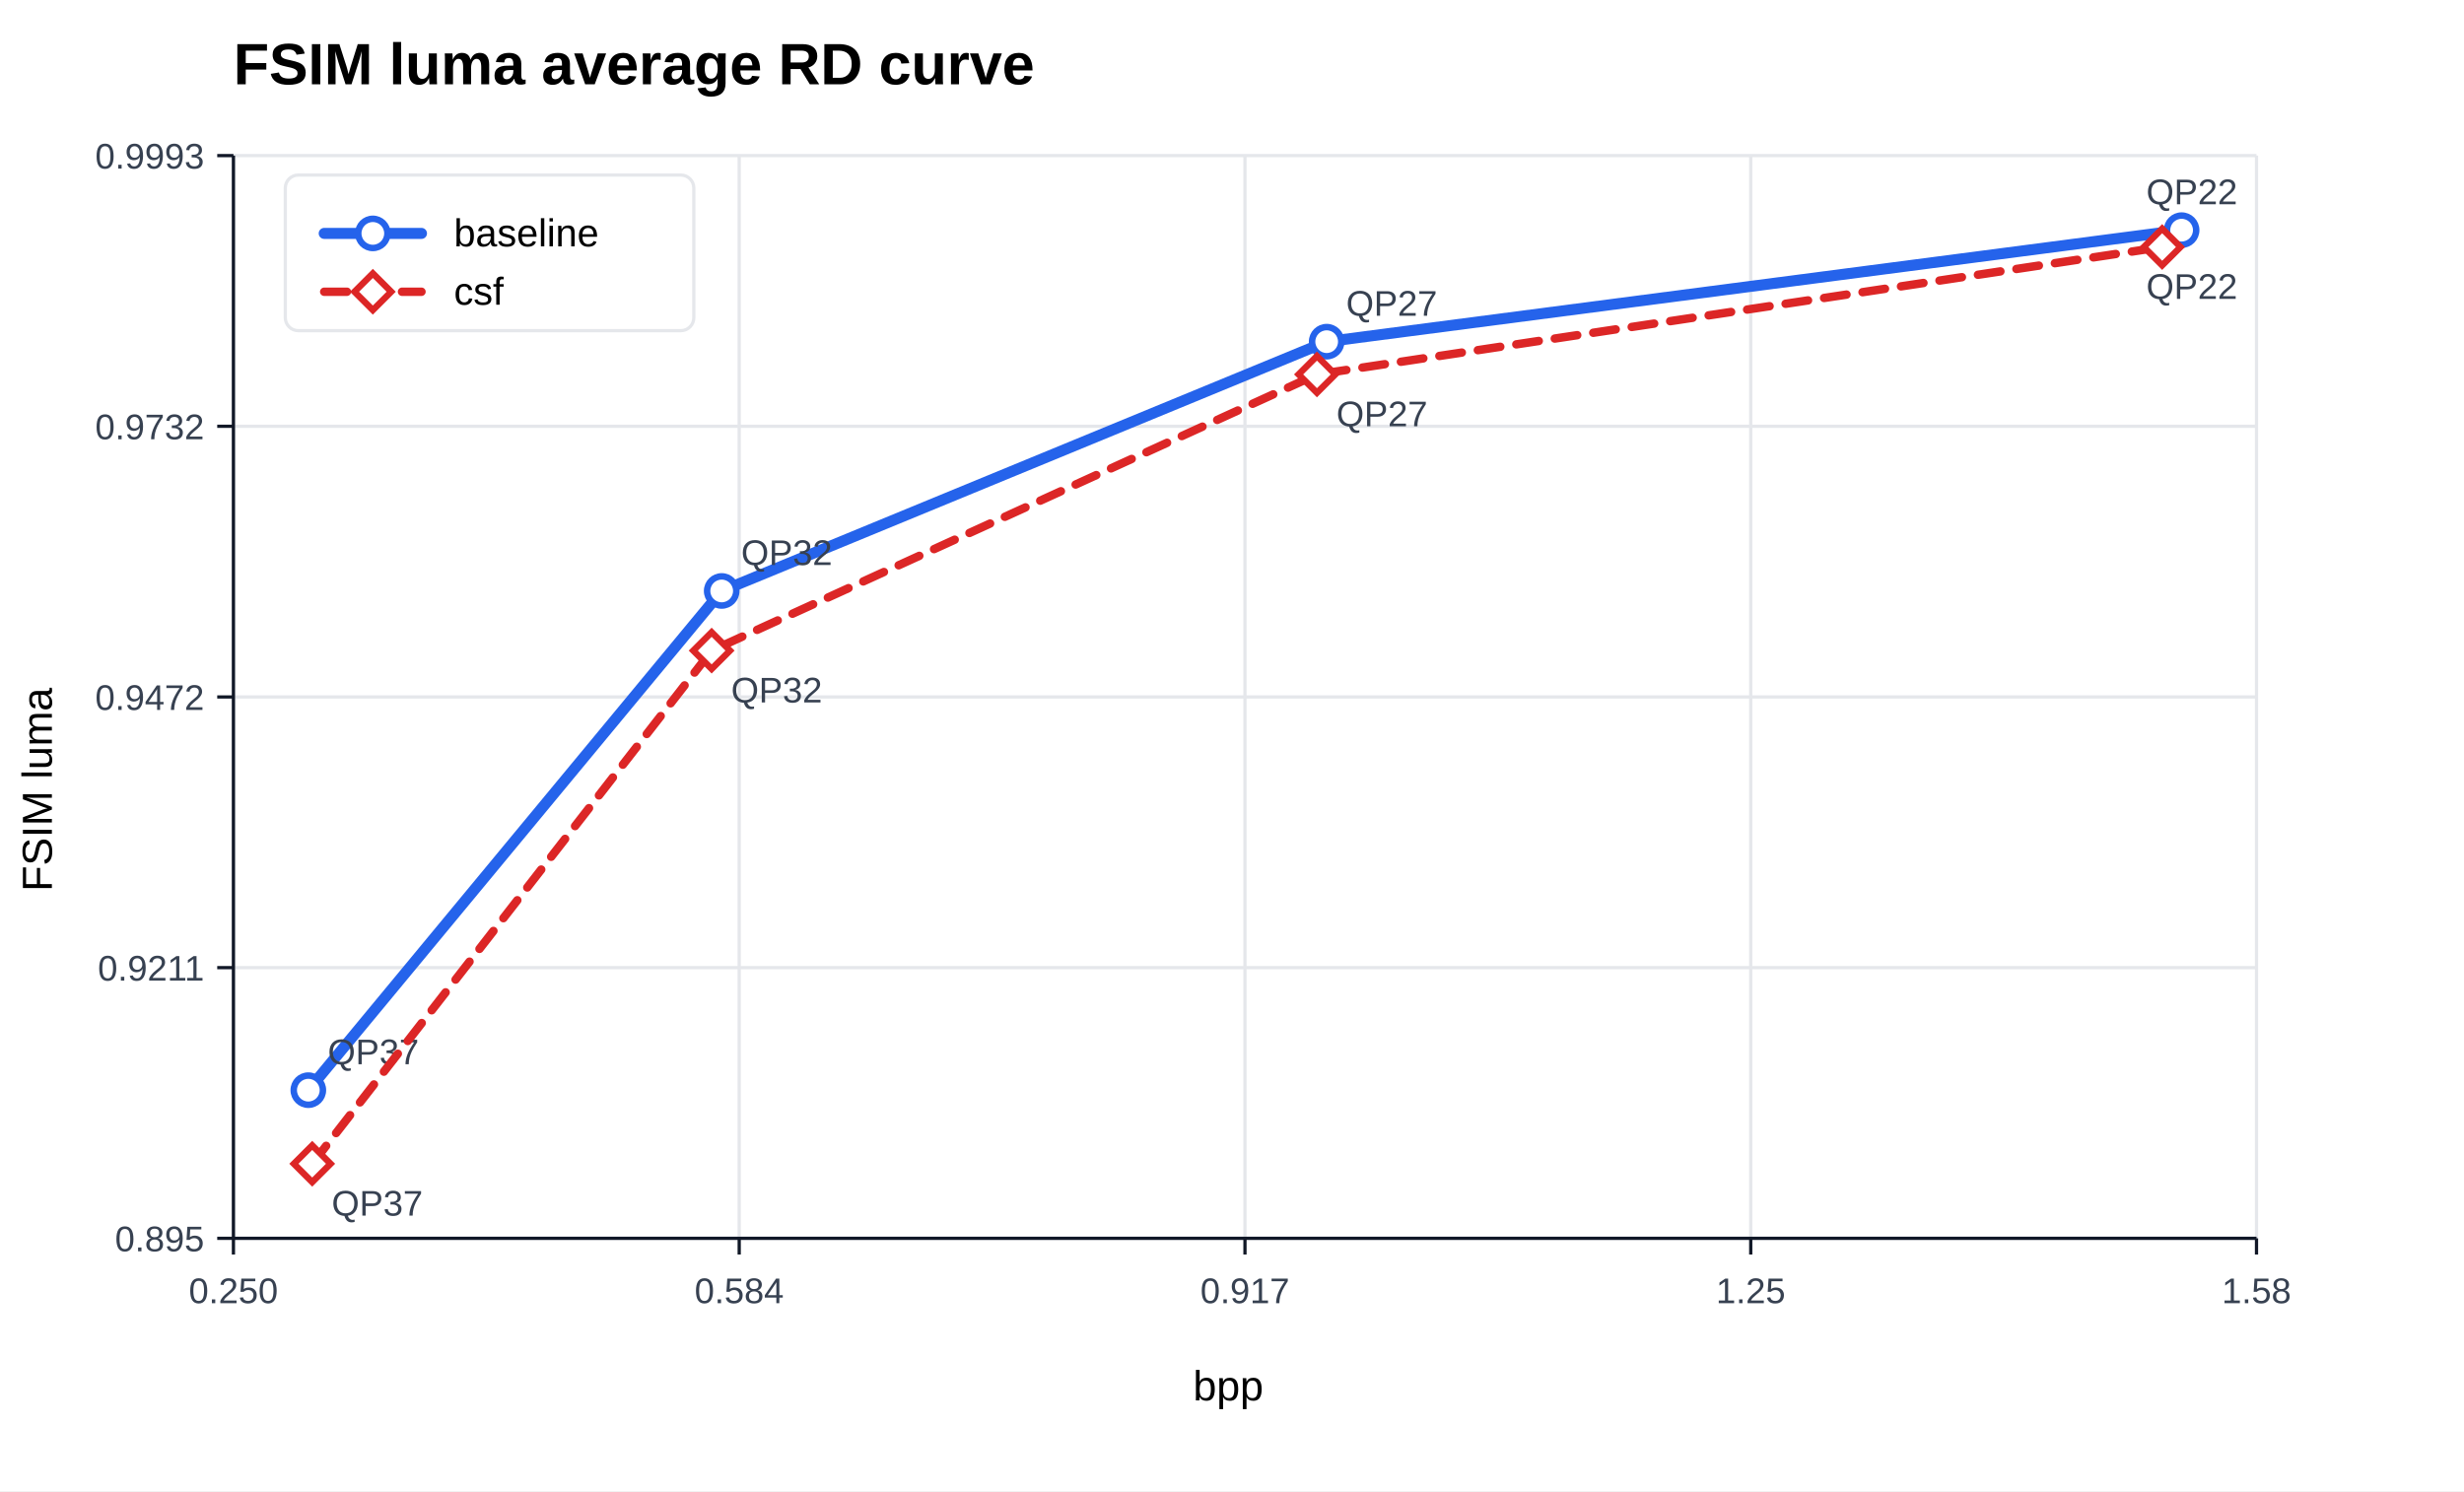
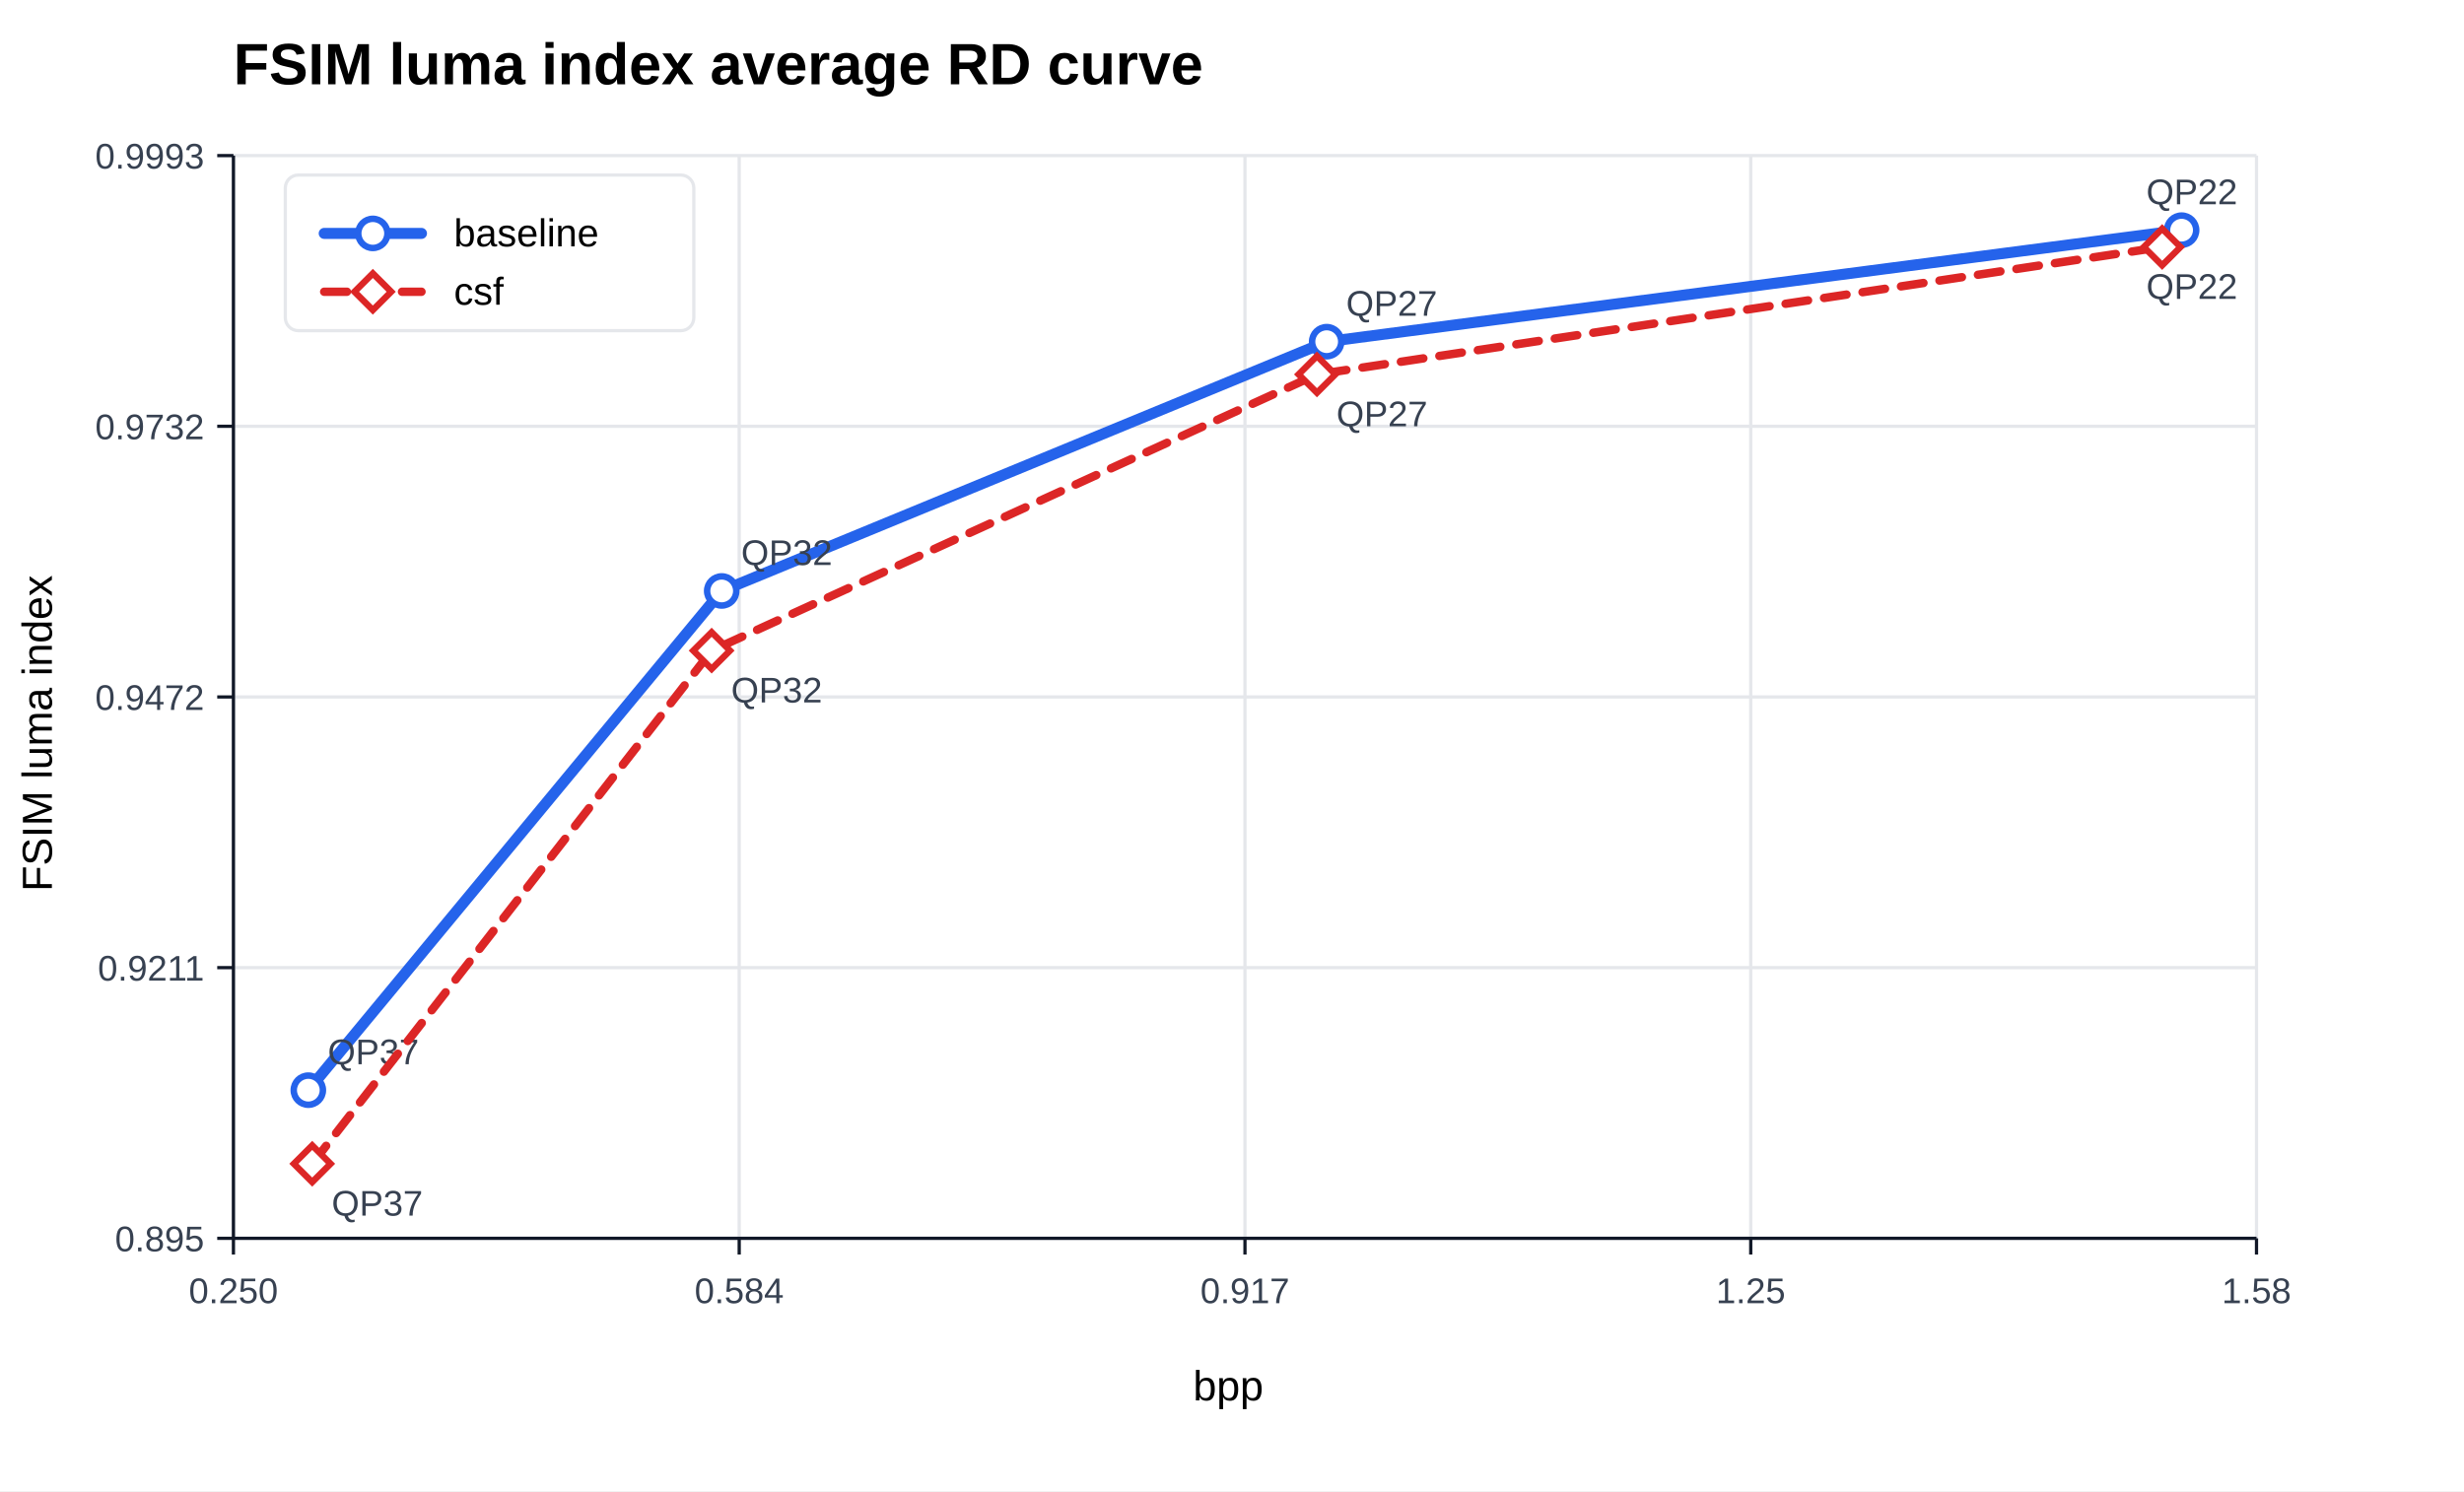
<svg xmlns="http://www.w3.org/2000/svg" width="760" height="460" viewBox="0 0 760 460">
  <rect width="100%" height="100%" fill="#ffffff" />
-   <text x="72" y="26" font-family="Arial" font-size="18" font-weight="700">FSIM luma average RD curve</text>
+   <text x="72" y="26" font-family="Arial" font-size="18" font-weight="700">FSIM luma index average RD curve</text>
  <line x1="72.0" y1="48" x2="72.0" y2="382" stroke="#e5e7eb" stroke-width="1" />
  <line x1="228.0" y1="48" x2="228.0" y2="382" stroke="#e5e7eb" stroke-width="1" />
  <line x1="384.0" y1="48" x2="384.0" y2="382" stroke="#e5e7eb" stroke-width="1" />
  <line x1="540.0" y1="48" x2="540.0" y2="382" stroke="#e5e7eb" stroke-width="1" />
  <line x1="696.0" y1="48" x2="696.0" y2="382" stroke="#e5e7eb" stroke-width="1" />
  <line x1="72" y1="382.0" x2="696" y2="382.0" stroke="#e5e7eb" stroke-width="1" />
  <line x1="72" y1="298.5" x2="696" y2="298.5" stroke="#e5e7eb" stroke-width="1" />
  <line x1="72" y1="215.0" x2="696" y2="215.0" stroke="#e5e7eb" stroke-width="1" />
  <line x1="72" y1="131.5" x2="696" y2="131.5" stroke="#e5e7eb" stroke-width="1" />
  <line x1="72" y1="48.0" x2="696" y2="48.0" stroke="#e5e7eb" stroke-width="1" />
  <line x1="72" y1="382" x2="696" y2="382" stroke="#111827" />
  <line x1="72" y1="48" x2="72" y2="382" stroke="#111827" />
  <text x="368" y="432" font-family="Arial" font-size="13">bpp</text>
-   <text x="16" y="275" font-family="Arial" font-size="13" transform="rotate(-90 16,275)">FSIM luma</text>
+   <text x="16" y="275" font-family="Arial" font-size="13" transform="rotate(-90 16,275)">FSIM luma index</text>
  <line x1="72.0" y1="382" x2="72.0" y2="387" stroke="#111827" />
  <text x="72.0" y="402" font-family="Arial" font-size="11" fill="#374151" text-anchor="middle">0.250</text>
  <line x1="228.0" y1="382" x2="228.0" y2="387" stroke="#111827" />
  <text x="228.0" y="402" font-family="Arial" font-size="11" fill="#374151" text-anchor="middle">0.584</text>
  <line x1="384.0" y1="382" x2="384.0" y2="387" stroke="#111827" />
  <text x="384.0" y="402" font-family="Arial" font-size="11" fill="#374151" text-anchor="middle">0.917</text>
  <line x1="540.0" y1="382" x2="540.0" y2="387" stroke="#111827" />
  <text x="540.0" y="402" font-family="Arial" font-size="11" fill="#374151" text-anchor="middle">1.25</text>
  <line x1="696.0" y1="382" x2="696.0" y2="387" stroke="#111827" />
  <text x="696.0" y="402" font-family="Arial" font-size="11" fill="#374151" text-anchor="middle">1.58</text>
  <line x1="67" y1="382.0" x2="72" y2="382.0" stroke="#111827" />
  <text x="63" y="386.0" font-family="Arial" font-size="11" fill="#374151" text-anchor="end">0.895</text>
  <line x1="67" y1="298.5" x2="72" y2="298.5" stroke="#111827" />
  <text x="63" y="302.5" font-family="Arial" font-size="11" fill="#374151" text-anchor="end">0.9211</text>
  <line x1="67" y1="215.0" x2="72" y2="215.0" stroke="#111827" />
  <text x="63" y="219.0" font-family="Arial" font-size="11" fill="#374151" text-anchor="end">0.9472</text>
  <line x1="67" y1="131.5" x2="72" y2="131.5" stroke="#111827" />
  <text x="63" y="135.5" font-family="Arial" font-size="11" fill="#374151" text-anchor="end">0.9732</text>
  <line x1="67" y1="48.0" x2="72" y2="48.0" stroke="#111827" />
  <text x="63" y="52.0" font-family="Arial" font-size="11" fill="#374151" text-anchor="end">0.9993</text>
  <polyline fill="none" stroke="#2563eb" stroke-width="3.4" stroke-linecap="round" stroke-linejoin="round" points="95.1,336.3 222.6,182.3 409.2,105.4 672.9,71.0" />
  <circle cx="95.1" cy="336.3" r="4.5" fill="#ffffff" stroke="#2563eb" stroke-width="2" />
  <text x="101.1" y="328.3" font-family="Arial" font-size="11" fill="#374151">QP37</text>
  <circle cx="222.6" cy="182.3" r="4.5" fill="#ffffff" stroke="#2563eb" stroke-width="2" />
  <text x="228.6" y="174.3" font-family="Arial" font-size="11" fill="#374151">QP32</text>
  <circle cx="409.2" cy="105.4" r="4.5" fill="#ffffff" stroke="#2563eb" stroke-width="2" />
  <text x="415.2" y="97.4" font-family="Arial" font-size="11" fill="#374151">QP27</text>
  <circle cx="672.9" cy="71.0" r="4.5" fill="#ffffff" stroke="#2563eb" stroke-width="2" />
  <text x="662.0" y="63.0" font-family="Arial" font-size="11" fill="#374151">QP22</text>
  <polyline fill="none" stroke="#dc2626" stroke-width="2.6" stroke-linecap="round" stroke-linejoin="round" stroke-dasharray="7 5" points="96.3,359.0 219.5,200.7 406.2,115.5 666.9,76.2" />
  <rect x="92.3" y="355.0" width="8" height="8" transform="rotate(45 96.3 359.0)" fill="#ffffff" stroke="#dc2626" stroke-width="2" />
  <text x="102.3" y="375.0" font-family="Arial" font-size="11" fill="#374151">QP37</text>
  <rect x="215.5" y="196.7" width="8" height="8" transform="rotate(45 219.5 200.7)" fill="#ffffff" stroke="#dc2626" stroke-width="2" />
  <text x="225.5" y="216.7" font-family="Arial" font-size="11" fill="#374151">QP32</text>
  <rect x="402.2" y="111.5" width="8" height="8" transform="rotate(45 406.2 115.5)" fill="#ffffff" stroke="#dc2626" stroke-width="2" />
  <text x="412.2" y="131.5" font-family="Arial" font-size="11" fill="#374151">QP27</text>
  <rect x="662.9" y="72.2" width="8" height="8" transform="rotate(45 666.9 76.2)" fill="#ffffff" stroke="#dc2626" stroke-width="2" />
  <text x="662.0" y="92.2" font-family="Arial" font-size="11" fill="#374151">QP22</text>
  <rect x="88" y="54" width="126" height="48" rx="4" fill="#ffffff" stroke="#e5e7eb" />
  <line x1="100" y1="72" x2="130" y2="72" stroke="#2563eb" stroke-width="3.4" stroke-linecap="round" />
  <circle cx="115.0" cy="72.0" r="4.5" fill="#ffffff" stroke="#2563eb" stroke-width="2" />
  <text x="140" y="76" font-family="Arial" font-size="12">baseline</text>
  <line x1="100" y1="90" x2="130" y2="90" stroke="#dc2626" stroke-width="2.6" stroke-linecap="round" stroke-dasharray="7 5" />
  <rect x="111.0" y="86.0" width="8" height="8" transform="rotate(45 115.0 90.0)" fill="#ffffff" stroke="#dc2626" stroke-width="2" />
  <text x="140" y="94" font-family="Arial" font-size="12">csf</text>
</svg>
